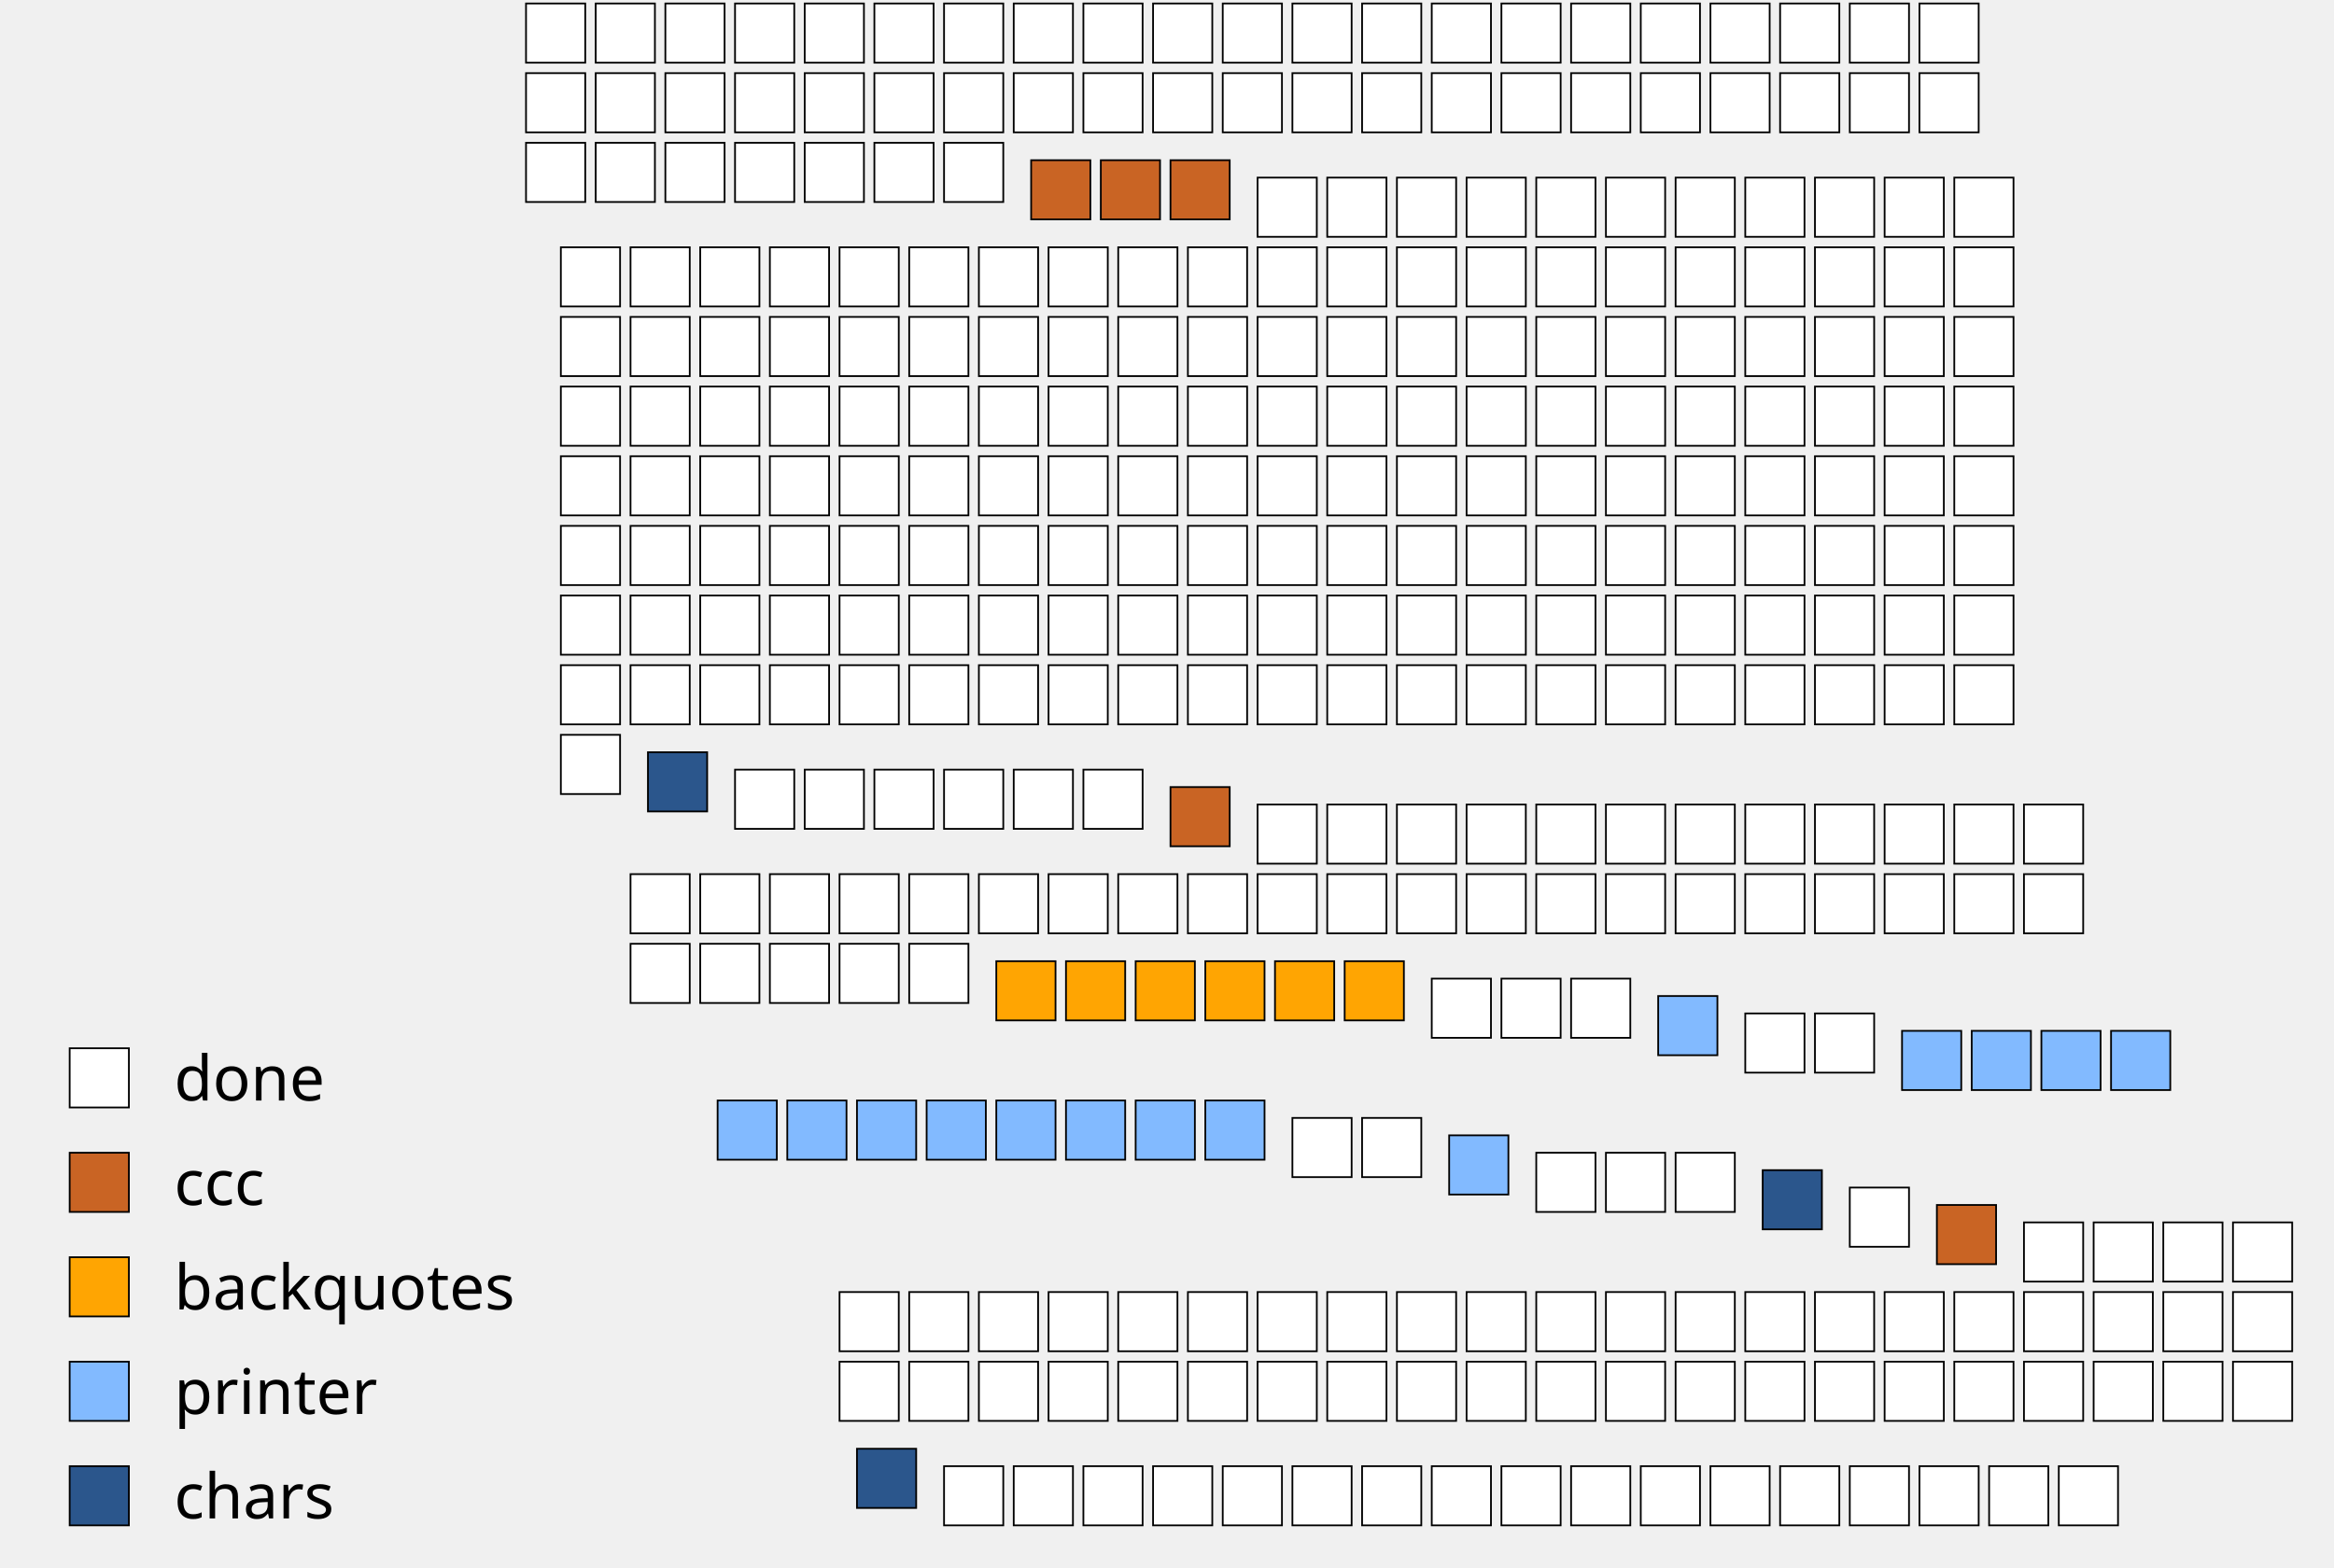
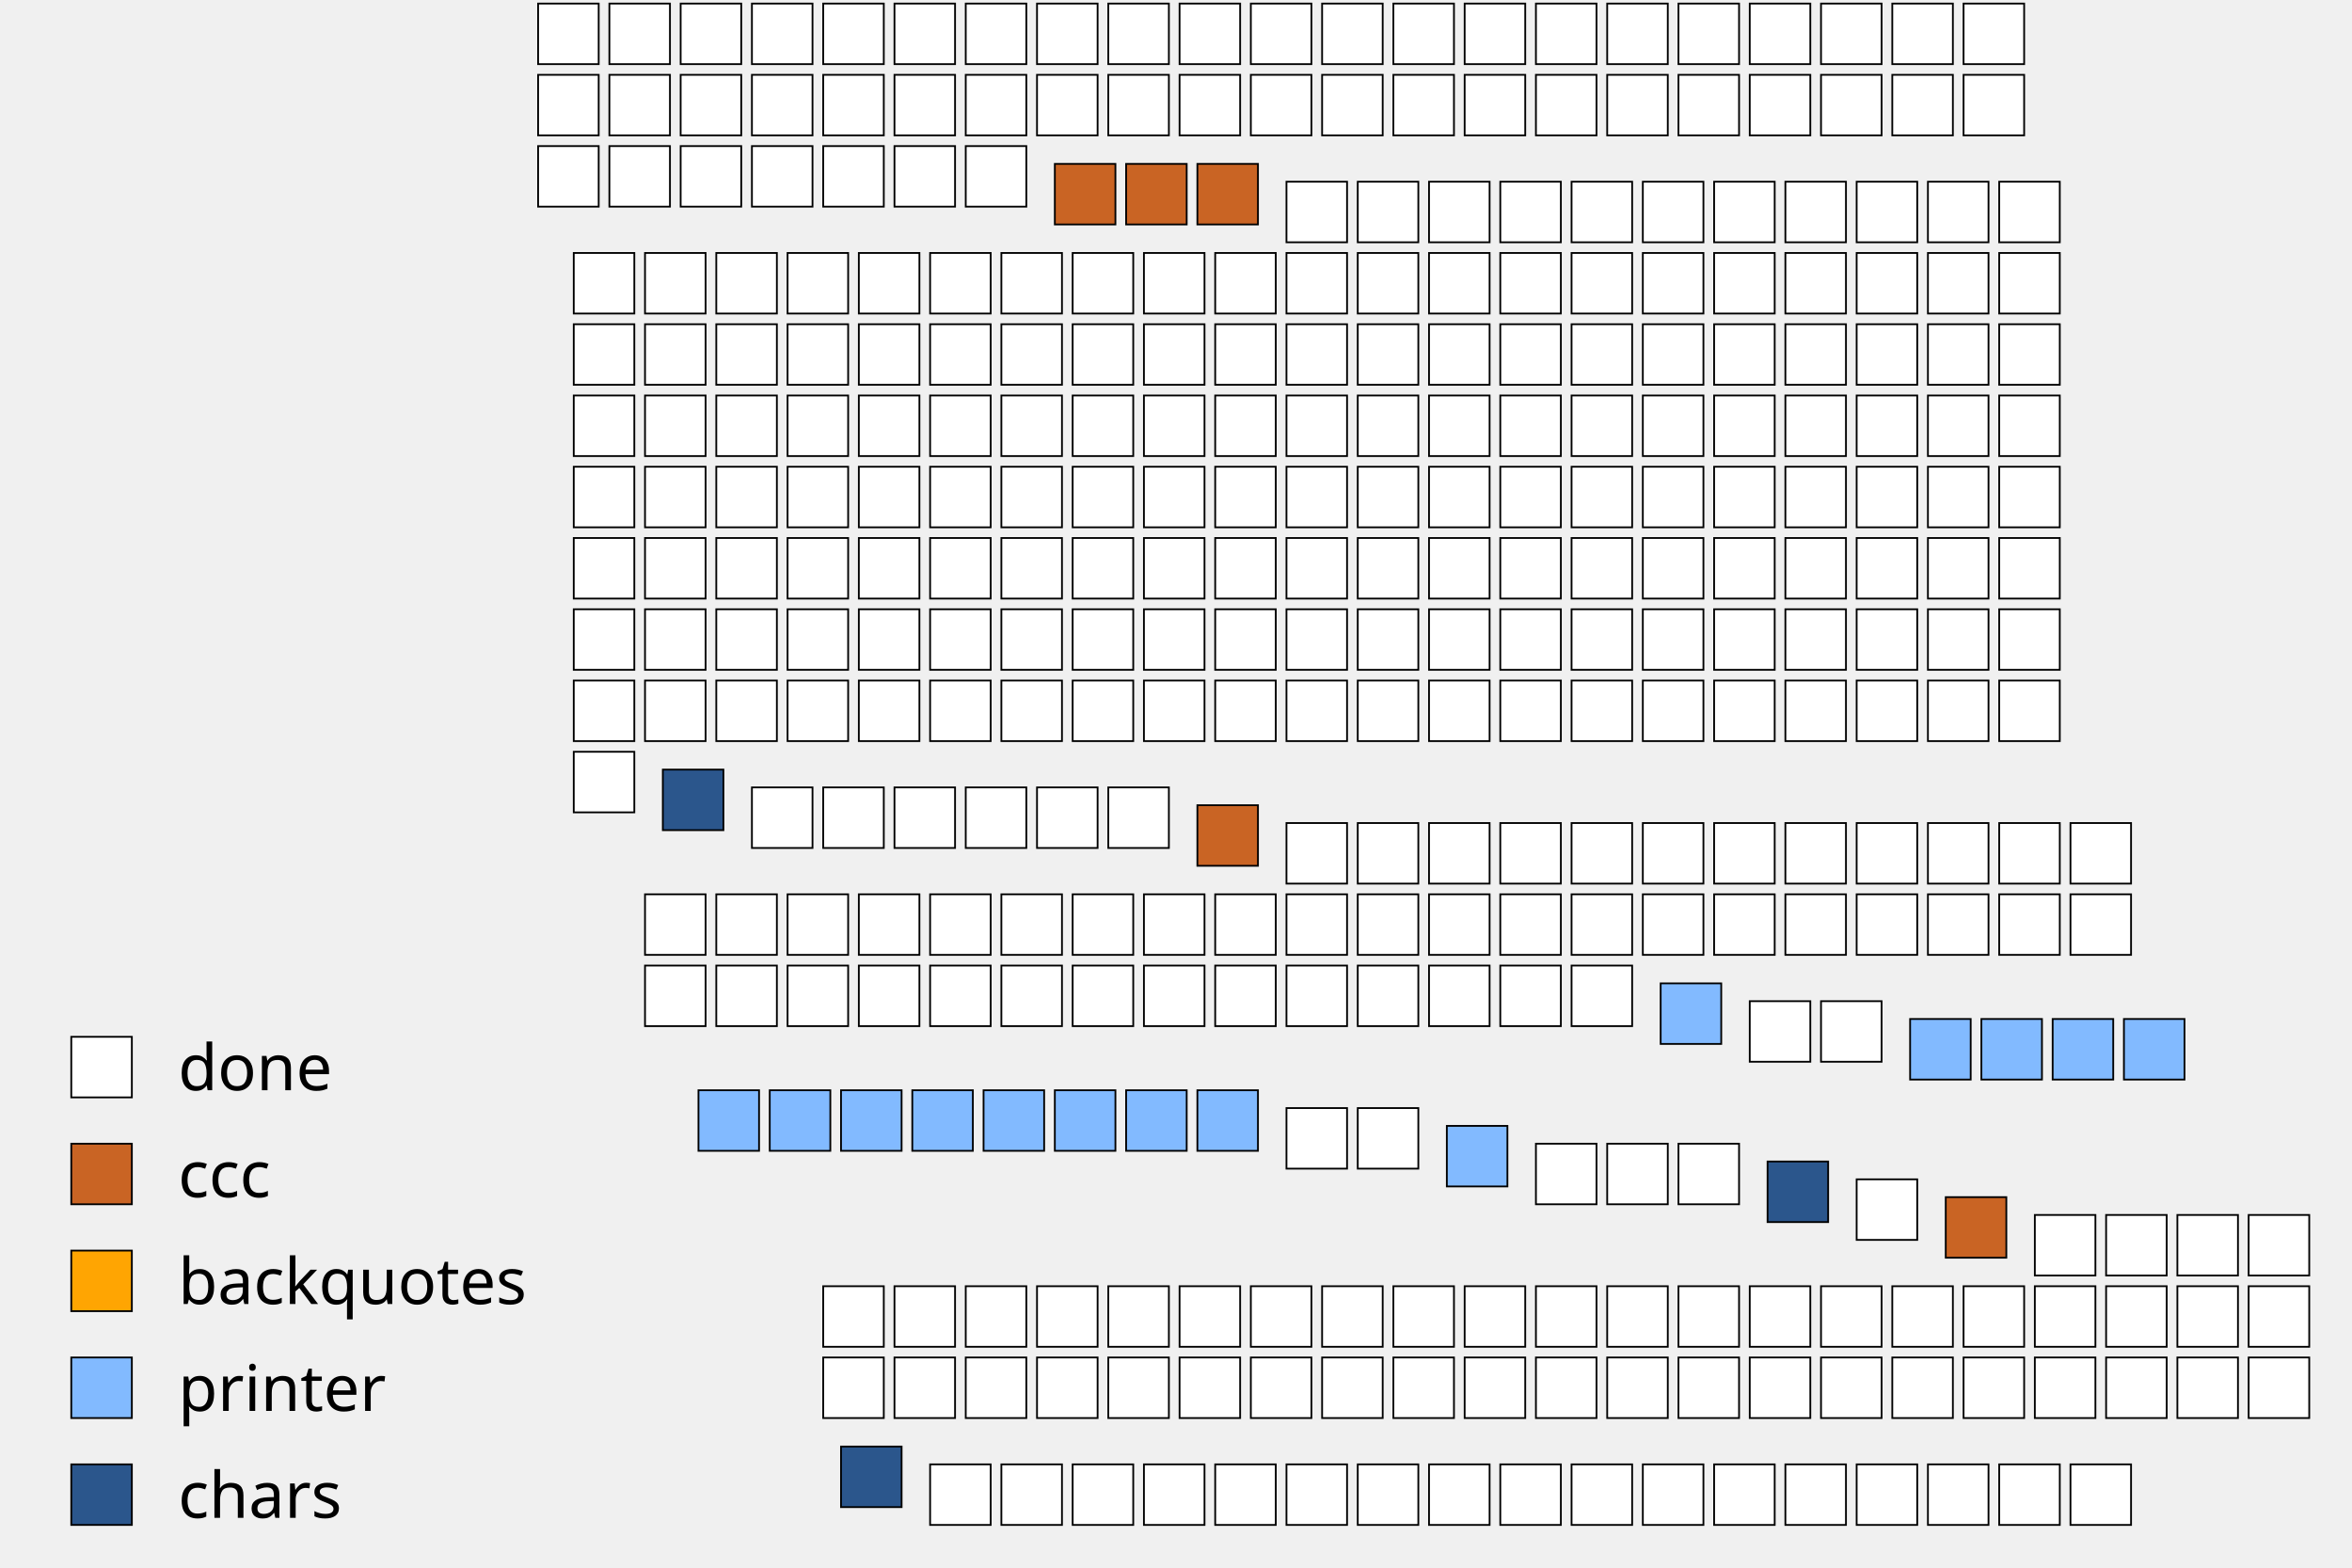
- <svg xmlns="http://www.w3.org/2000/svg" width="670" height="450" viewbox="0 0 670 450">
+ <svg xmlns="http://www.w3.org/2000/svg" width="660" height="440" viewbox="0 0 660 440">
  <style>
        text {
          font-size: 18px;
          font-family: Calibri, sans serif;
        }

        .box {
          fill: none;
          stroke: black;
          stroke-width: 0.5;
        }

        .done               { fill: white; }
        .feature-ccc        { fill: #c96424; }
        .feature-backquotes { fill: #ffa502; }
        .feature-printer    { fill: #82baff; }
        .feature-chars      { fill: #2b568c; }
      </style>
  <rect x="151" y="1" width="17" height="17" class="done box" title="&lt;anon&gt;" />
  <rect x="171" y="1" width="17" height="17" class="done box" title="&lt;anon&gt;" />
  <rect x="191" y="1" width="17" height="17" class="done box" title="&lt;anon&gt;" />
  <rect x="211" y="1" width="17" height="17" class="done box" title="&lt;anon&gt;" />
  <rect x="231" y="1" width="17" height="17" class="done box" title="&lt;anon&gt;" />
  <rect x="251" y="1" width="17" height="17" class="done box" title="&lt;anon&gt;" />
  <rect x="271" y="1" width="17" height="17" class="done box" title="&lt;anon&gt;" />
  <rect x="291" y="1" width="17" height="17" class="done box" title="&lt;anon&gt;" />
  <rect x="311" y="1" width="17" height="17" class="done box" title="&lt;anon&gt;" />
  <rect x="331" y="1" width="17" height="17" class="done box" title="&lt;anon&gt;" />
  <rect x="351" y="1" width="17" height="17" class="done box" title="&lt;anon&gt;" />
  <rect x="371" y="1" width="17" height="17" class="done box" title="&lt;anon&gt;" />
  <rect x="391" y="1" width="17" height="17" class="done box" title="&lt;anon&gt;" />
  <rect x="411" y="1" width="17" height="17" class="done box" title="&lt;anon&gt;" />
  <rect x="431" y="1" width="17" height="17" class="done box" title="&lt;anon&gt;" />
  <rect x="451" y="1" width="17" height="17" class="done box" title="&lt;anon&gt;" />
  <rect x="471" y="1" width="17" height="17" class="done box" title="&lt;anon&gt;" />
  <rect x="491" y="1" width="17" height="17" class="done box" title="&lt;anon&gt;" />
  <rect x="511" y="1" width="17" height="17" class="done box" title="&lt;anon&gt;" />
  <rect x="531" y="1" width="17" height="17" class="done box" title="&lt;anon&gt;" />
  <rect x="551" y="1" width="17" height="17" class="done box" title="&lt;anon&gt;" />
  <rect x="151" y="21" width="17" height="17" class="done box" title="&lt;anon&gt;" />
  <rect x="171" y="21" width="17" height="17" class="done box" title="&lt;anon&gt;" />
  <rect x="191" y="21" width="17" height="17" class="done box" title="&lt;anon&gt;" />
  <rect x="211" y="21" width="17" height="17" class="done box" title="&lt;anon&gt;" />
  <rect x="231" y="21" width="17" height="17" class="done box" title="&lt;anon&gt;" />
  <rect x="251" y="21" width="17" height="17" class="done box" title="&lt;anon&gt;" />
  <rect x="271" y="21" width="17" height="17" class="done box" title="&lt;anon&gt;" />
  <rect x="291" y="21" width="17" height="17" class="done box" title="&lt;anon&gt;" />
  <rect x="311" y="21" width="17" height="17" class="done box" title="&lt;anon&gt;" />
  <rect x="331" y="21" width="17" height="17" class="done box" title="&lt;anon&gt;" />
  <rect x="351" y="21" width="17" height="17" class="done box" title="&lt;anon&gt;" />
  <rect x="371" y="21" width="17" height="17" class="done box" title="&lt;anon&gt;" />
  <rect x="391" y="21" width="17" height="17" class="done box" title="&lt;anon&gt;" />
  <rect x="411" y="21" width="17" height="17" class="done box" title="&lt;anon&gt;" />
  <rect x="431" y="21" width="17" height="17" class="done box" title="&lt;anon&gt;" />
  <rect x="451" y="21" width="17" height="17" class="done box" title="&lt;anon&gt;" />
  <rect x="471" y="21" width="17" height="17" class="done box" title="&lt;anon&gt;" />
  <rect x="491" y="21" width="17" height="17" class="done box" title="&lt;anon&gt;" />
  <rect x="511" y="21" width="17" height="17" class="done box" title="&lt;anon&gt;" />
  <rect x="531" y="21" width="17" height="17" class="done box" title="&lt;anon&gt;" />
  <rect x="551" y="21" width="17" height="17" class="done box" title="&lt;anon&gt;" />
  <rect x="151" y="41" width="17" height="17" class="done box" title="&lt;anon&gt;" />
  <rect x="171" y="41" width="17" height="17" class="done box" title="&lt;anon&gt;" />
  <rect x="191" y="41" width="17" height="17" class="done box" title="&lt;anon&gt;" />
  <rect x="211" y="41" width="17" height="17" class="done box" title="&lt;anon&gt;" />
  <rect x="231" y="41" width="17" height="17" class="done box" title="&lt;anon&gt;" />
  <rect x="251" y="41" width="17" height="17" class="done box" title="&lt;anon&gt;" />
  <rect x="271" y="41" width="17" height="17" class="done box" title="&lt;anon&gt;" />
  <rect x="296" y="46" width="17" height="17" class="feature-ccc box" title="eif" />
  <rect x="316" y="46" width="17" height="17" class="feature-ccc box" title="onerr" />
  <rect x="336" y="46" width="17" height="17" class="feature-ccc box" title="safe" />
  <rect x="361" y="51" width="17" height="17" class="done box" title="&lt;anon&gt;" />
  <rect x="381" y="51" width="17" height="17" class="done box" title="&lt;anon&gt;" />
  <rect x="401" y="51" width="17" height="17" class="done box" title="&lt;anon&gt;" />
  <rect x="421" y="51" width="17" height="17" class="done box" title="&lt;anon&gt;" />
  <rect x="441" y="51" width="17" height="17" class="done box" title="&lt;anon&gt;" />
  <rect x="461" y="51" width="17" height="17" class="done box" title="&lt;anon&gt;" />
  <rect x="481" y="51" width="17" height="17" class="done box" title="&lt;anon&gt;" />
  <rect x="501" y="51" width="17" height="17" class="done box" title="&lt;anon&gt;" />
  <rect x="521" y="51" width="17" height="17" class="done box" title="&lt;anon&gt;" />
  <rect x="541" y="51" width="17" height="17" class="done box" title="&lt;anon&gt;" />
  <rect x="561" y="51" width="17" height="17" class="done box" title="&lt;anon&gt;" />
  <rect x="161" y="71" width="17" height="17" class="done box" title="&lt;anon&gt;" />
  <rect x="181" y="71" width="17" height="17" class="done box" title="&lt;anon&gt;" />
  <rect x="201" y="71" width="17" height="17" class="done box" title="&lt;anon&gt;" />
  <rect x="221" y="71" width="17" height="17" class="done box" title="&lt;anon&gt;" />
  <rect x="241" y="71" width="17" height="17" class="done box" title="&lt;anon&gt;" />
  <rect x="261" y="71" width="17" height="17" class="done box" title="&lt;anon&gt;" />
  <rect x="281" y="71" width="17" height="17" class="done box" title="&lt;anon&gt;" />
  <rect x="301" y="71" width="17" height="17" class="done box" title="&lt;anon&gt;" />
  <rect x="321" y="71" width="17" height="17" class="done box" title="&lt;anon&gt;" />
  <rect x="341" y="71" width="17" height="17" class="done box" title="&lt;anon&gt;" />
  <rect x="361" y="71" width="17" height="17" class="done box" title="&lt;anon&gt;" />
  <rect x="381" y="71" width="17" height="17" class="done box" title="&lt;anon&gt;" />
  <rect x="401" y="71" width="17" height="17" class="done box" title="&lt;anon&gt;" />
  <rect x="421" y="71" width="17" height="17" class="done box" title="&lt;anon&gt;" />
  <rect x="441" y="71" width="17" height="17" class="done box" title="&lt;anon&gt;" />
  <rect x="461" y="71" width="17" height="17" class="done box" title="&lt;anon&gt;" />
  <rect x="481" y="71" width="17" height="17" class="done box" title="&lt;anon&gt;" />
  <rect x="501" y="71" width="17" height="17" class="done box" title="&lt;anon&gt;" />
  <rect x="521" y="71" width="17" height="17" class="done box" title="&lt;anon&gt;" />
  <rect x="541" y="71" width="17" height="17" class="done box" title="&lt;anon&gt;" />
  <rect x="561" y="71" width="17" height="17" class="done box" title="&lt;anon&gt;" />
  <rect x="161" y="91" width="17" height="17" class="done box" title="&lt;anon&gt;" />
  <rect x="181" y="91" width="17" height="17" class="done box" title="&lt;anon&gt;" />
  <rect x="201" y="91" width="17" height="17" class="done box" title="&lt;anon&gt;" />
  <rect x="221" y="91" width="17" height="17" class="done box" title="&lt;anon&gt;" />
  <rect x="241" y="91" width="17" height="17" class="done box" title="&lt;anon&gt;" />
  <rect x="261" y="91" width="17" height="17" class="done box" title="&lt;anon&gt;" />
  <rect x="281" y="91" width="17" height="17" class="done box" title="&lt;anon&gt;" />
  <rect x="301" y="91" width="17" height="17" class="done box" title="&lt;anon&gt;" />
  <rect x="321" y="91" width="17" height="17" class="done box" title="&lt;anon&gt;" />
  <rect x="341" y="91" width="17" height="17" class="done box" title="&lt;anon&gt;" />
  <rect x="361" y="91" width="17" height="17" class="done box" title="&lt;anon&gt;" />
  <rect x="381" y="91" width="17" height="17" class="done box" title="&lt;anon&gt;" />
  <rect x="401" y="91" width="17" height="17" class="done box" title="&lt;anon&gt;" />
  <rect x="421" y="91" width="17" height="17" class="done box" title="&lt;anon&gt;" />
  <rect x="441" y="91" width="17" height="17" class="done box" title="&lt;anon&gt;" />
  <rect x="461" y="91" width="17" height="17" class="done box" title="&lt;anon&gt;" />
  <rect x="481" y="91" width="17" height="17" class="done box" title="&lt;anon&gt;" />
  <rect x="501" y="91" width="17" height="17" class="done box" title="&lt;anon&gt;" />
  <rect x="521" y="91" width="17" height="17" class="done box" title="&lt;anon&gt;" />
  <rect x="541" y="91" width="17" height="17" class="done box" title="&lt;anon&gt;" />
  <rect x="561" y="91" width="17" height="17" class="done box" title="&lt;anon&gt;" />
  <rect x="161" y="111" width="17" height="17" class="done box" title="&lt;anon&gt;" />
  <rect x="181" y="111" width="17" height="17" class="done box" title="&lt;anon&gt;" />
  <rect x="201" y="111" width="17" height="17" class="done box" title="&lt;anon&gt;" />
  <rect x="221" y="111" width="17" height="17" class="done box" title="&lt;anon&gt;" />
  <rect x="241" y="111" width="17" height="17" class="done box" title="&lt;anon&gt;" />
  <rect x="261" y="111" width="17" height="17" class="done box" title="&lt;anon&gt;" />
  <rect x="281" y="111" width="17" height="17" class="done box" title="&lt;anon&gt;" />
  <rect x="301" y="111" width="17" height="17" class="done box" title="&lt;anon&gt;" />
  <rect x="321" y="111" width="17" height="17" class="done box" title="&lt;anon&gt;" />
  <rect x="341" y="111" width="17" height="17" class="done box" title="&lt;anon&gt;" />
  <rect x="361" y="111" width="17" height="17" class="done box" title="&lt;anon&gt;" />
  <rect x="381" y="111" width="17" height="17" class="done box" title="&lt;anon&gt;" />
  <rect x="401" y="111" width="17" height="17" class="done box" title="&lt;anon&gt;" />
  <rect x="421" y="111" width="17" height="17" class="done box" title="&lt;anon&gt;" />
  <rect x="441" y="111" width="17" height="17" class="done box" title="&lt;anon&gt;" />
  <rect x="461" y="111" width="17" height="17" class="done box" title="&lt;anon&gt;" />
  <rect x="481" y="111" width="17" height="17" class="done box" title="&lt;anon&gt;" />
  <rect x="501" y="111" width="17" height="17" class="done box" title="&lt;anon&gt;" />
  <rect x="521" y="111" width="17" height="17" class="done box" title="&lt;anon&gt;" />
  <rect x="541" y="111" width="17" height="17" class="done box" title="&lt;anon&gt;" />
  <rect x="561" y="111" width="17" height="17" class="done box" title="&lt;anon&gt;" />
  <rect x="161" y="131" width="17" height="17" class="done box" title="&lt;anon&gt;" />
  <rect x="181" y="131" width="17" height="17" class="done box" title="&lt;anon&gt;" />
  <rect x="201" y="131" width="17" height="17" class="done box" title="&lt;anon&gt;" />
  <rect x="221" y="131" width="17" height="17" class="done box" title="&lt;anon&gt;" />
  <rect x="241" y="131" width="17" height="17" class="done box" title="&lt;anon&gt;" />
  <rect x="261" y="131" width="17" height="17" class="done box" title="&lt;anon&gt;" />
  <rect x="281" y="131" width="17" height="17" class="done box" title="&lt;anon&gt;" />
  <rect x="301" y="131" width="17" height="17" class="done box" title="&lt;anon&gt;" />
  <rect x="321" y="131" width="17" height="17" class="done box" title="&lt;anon&gt;" />
  <rect x="341" y="131" width="17" height="17" class="done box" title="&lt;anon&gt;" />
  <rect x="361" y="131" width="17" height="17" class="done box" title="&lt;anon&gt;" />
  <rect x="381" y="131" width="17" height="17" class="done box" title="&lt;anon&gt;" />
  <rect x="401" y="131" width="17" height="17" class="done box" title="&lt;anon&gt;" />
  <rect x="421" y="131" width="17" height="17" class="done box" title="&lt;anon&gt;" />
  <rect x="441" y="131" width="17" height="17" class="done box" title="&lt;anon&gt;" />
  <rect x="461" y="131" width="17" height="17" class="done box" title="&lt;anon&gt;" />
  <rect x="481" y="131" width="17" height="17" class="done box" title="&lt;anon&gt;" />
  <rect x="501" y="131" width="17" height="17" class="done box" title="&lt;anon&gt;" />
  <rect x="521" y="131" width="17" height="17" class="done box" title="&lt;anon&gt;" />
  <rect x="541" y="131" width="17" height="17" class="done box" title="&lt;anon&gt;" />
  <rect x="561" y="131" width="17" height="17" class="done box" title="&lt;anon&gt;" />
  <rect x="161" y="151" width="17" height="17" class="done box" title="&lt;anon&gt;" />
  <rect x="181" y="151" width="17" height="17" class="done box" title="&lt;anon&gt;" />
  <rect x="201" y="151" width="17" height="17" class="done box" title="&lt;anon&gt;" />
  <rect x="221" y="151" width="17" height="17" class="done box" title="&lt;anon&gt;" />
  <rect x="241" y="151" width="17" height="17" class="done box" title="&lt;anon&gt;" />
  <rect x="261" y="151" width="17" height="17" class="done box" title="&lt;anon&gt;" />
  <rect x="281" y="151" width="17" height="17" class="done box" title="&lt;anon&gt;" />
  <rect x="301" y="151" width="17" height="17" class="done box" title="&lt;anon&gt;" />
  <rect x="321" y="151" width="17" height="17" class="done box" title="&lt;anon&gt;" />
  <rect x="341" y="151" width="17" height="17" class="done box" title="&lt;anon&gt;" />
  <rect x="361" y="151" width="17" height="17" class="done box" title="&lt;anon&gt;" />
  <rect x="381" y="151" width="17" height="17" class="done box" title="&lt;anon&gt;" />
  <rect x="401" y="151" width="17" height="17" class="done box" title="&lt;anon&gt;" />
  <rect x="421" y="151" width="17" height="17" class="done box" title="&lt;anon&gt;" />
  <rect x="441" y="151" width="17" height="17" class="done box" title="&lt;anon&gt;" />
  <rect x="461" y="151" width="17" height="17" class="done box" title="&lt;anon&gt;" />
  <rect x="481" y="151" width="17" height="17" class="done box" title="&lt;anon&gt;" />
  <rect x="501" y="151" width="17" height="17" class="done box" title="&lt;anon&gt;" />
  <rect x="521" y="151" width="17" height="17" class="done box" title="&lt;anon&gt;" />
  <rect x="541" y="151" width="17" height="17" class="done box" title="&lt;anon&gt;" />
  <rect x="561" y="151" width="17" height="17" class="done box" title="&lt;anon&gt;" />
  <rect x="161" y="171" width="17" height="17" class="done box" title="&lt;anon&gt;" />
  <rect x="181" y="171" width="17" height="17" class="done box" title="&lt;anon&gt;" />
  <rect x="201" y="171" width="17" height="17" class="done box" title="&lt;anon&gt;" />
  <rect x="221" y="171" width="17" height="17" class="done box" title="&lt;anon&gt;" />
  <rect x="241" y="171" width="17" height="17" class="done box" title="&lt;anon&gt;" />
  <rect x="261" y="171" width="17" height="17" class="done box" title="&lt;anon&gt;" />
  <rect x="281" y="171" width="17" height="17" class="done box" title="&lt;anon&gt;" />
  <rect x="301" y="171" width="17" height="17" class="done box" title="&lt;anon&gt;" />
  <rect x="321" y="171" width="17" height="17" class="done box" title="&lt;anon&gt;" />
  <rect x="341" y="171" width="17" height="17" class="done box" title="&lt;anon&gt;" />
  <rect x="361" y="171" width="17" height="17" class="done box" title="&lt;anon&gt;" />
  <rect x="381" y="171" width="17" height="17" class="done box" title="&lt;anon&gt;" />
  <rect x="401" y="171" width="17" height="17" class="done box" title="&lt;anon&gt;" />
  <rect x="421" y="171" width="17" height="17" class="done box" title="&lt;anon&gt;" />
  <rect x="441" y="171" width="17" height="17" class="done box" title="&lt;anon&gt;" />
  <rect x="461" y="171" width="17" height="17" class="done box" title="&lt;anon&gt;" />
  <rect x="481" y="171" width="17" height="17" class="done box" title="&lt;anon&gt;" />
  <rect x="501" y="171" width="17" height="17" class="done box" title="&lt;anon&gt;" />
  <rect x="521" y="171" width="17" height="17" class="done box" title="&lt;anon&gt;" />
  <rect x="541" y="171" width="17" height="17" class="done box" title="&lt;anon&gt;" />
  <rect x="561" y="171" width="17" height="17" class="done box" title="&lt;anon&gt;" />
  <rect x="161" y="191" width="17" height="17" class="done box" title="&lt;anon&gt;" />
  <rect x="181" y="191" width="17" height="17" class="done box" title="&lt;anon&gt;" />
  <rect x="201" y="191" width="17" height="17" class="done box" title="&lt;anon&gt;" />
  <rect x="221" y="191" width="17" height="17" class="done box" title="&lt;anon&gt;" />
  <rect x="241" y="191" width="17" height="17" class="done box" title="&lt;anon&gt;" />
  <rect x="261" y="191" width="17" height="17" class="done box" title="&lt;anon&gt;" />
  <rect x="281" y="191" width="17" height="17" class="done box" title="&lt;anon&gt;" />
  <rect x="301" y="191" width="17" height="17" class="done box" title="&lt;anon&gt;" />
  <rect x="321" y="191" width="17" height="17" class="done box" title="&lt;anon&gt;" />
  <rect x="341" y="191" width="17" height="17" class="done box" title="&lt;anon&gt;" />
  <rect x="361" y="191" width="17" height="17" class="done box" title="&lt;anon&gt;" />
  <rect x="381" y="191" width="17" height="17" class="done box" title="&lt;anon&gt;" />
  <rect x="401" y="191" width="17" height="17" class="done box" title="&lt;anon&gt;" />
  <rect x="421" y="191" width="17" height="17" class="done box" title="&lt;anon&gt;" />
  <rect x="441" y="191" width="17" height="17" class="done box" title="&lt;anon&gt;" />
  <rect x="461" y="191" width="17" height="17" class="done box" title="&lt;anon&gt;" />
  <rect x="481" y="191" width="17" height="17" class="done box" title="&lt;anon&gt;" />
  <rect x="501" y="191" width="17" height="17" class="done box" title="&lt;anon&gt;" />
  <rect x="521" y="191" width="17" height="17" class="done box" title="&lt;anon&gt;" />
  <rect x="541" y="191" width="17" height="17" class="done box" title="&lt;anon&gt;" />
  <rect x="561" y="191" width="17" height="17" class="done box" title="&lt;anon&gt;" />
  <rect x="161" y="211" width="17" height="17" class="done box" title="&lt;anon&gt;" />
  <rect x="186" y="216" width="17" height="17" class="feature-chars box" title="bitc" />
  <rect x="211" y="221" width="17" height="17" class="done box" title="&lt;anon&gt;" />
  <rect x="231" y="221" width="17" height="17" class="done box" title="&lt;anon&gt;" />
  <rect x="251" y="221" width="17" height="17" class="done box" title="&lt;anon&gt;" />
  <rect x="271" y="221" width="17" height="17" class="done box" title="&lt;anon&gt;" />
  <rect x="291" y="221" width="17" height="17" class="done box" title="&lt;anon&gt;" />
  <rect x="311" y="221" width="17" height="17" class="done box" title="&lt;anon&gt;" />
  <rect x="336" y="226" width="17" height="17" class="feature-ccc box" title="saferead" />
  <rect x="361" y="231" width="17" height="17" class="done box" title="&lt;anon&gt;" />
  <rect x="381" y="231" width="17" height="17" class="done box" title="&lt;anon&gt;" />
  <rect x="401" y="231" width="17" height="17" class="done box" title="&lt;anon&gt;" />
  <rect x="421" y="231" width="17" height="17" class="done box" title="&lt;anon&gt;" />
  <rect x="441" y="231" width="17" height="17" class="done box" title="&lt;anon&gt;" />
  <rect x="461" y="231" width="17" height="17" class="done box" title="&lt;anon&gt;" />
  <rect x="481" y="231" width="17" height="17" class="done box" title="&lt;anon&gt;" />
  <rect x="501" y="231" width="17" height="17" class="done box" title="&lt;anon&gt;" />
  <rect x="521" y="231" width="17" height="17" class="done box" title="&lt;anon&gt;" />
  <rect x="541" y="231" width="17" height="17" class="done box" title="&lt;anon&gt;" />
  <rect x="561" y="231" width="17" height="17" class="done box" title="&lt;anon&gt;" />
  <rect x="581" y="231" width="17" height="17" class="done box" title="&lt;anon&gt;" />
  <rect x="181" y="251" width="17" height="17" class="done box" title="&lt;anon&gt;" />
  <rect x="201" y="251" width="17" height="17" class="done box" title="&lt;anon&gt;" />
  <rect x="221" y="251" width="17" height="17" class="done box" title="&lt;anon&gt;" />
  <rect x="241" y="251" width="17" height="17" class="done box" title="&lt;anon&gt;" />
  <rect x="261" y="251" width="17" height="17" class="done box" title="&lt;anon&gt;" />
  <rect x="281" y="251" width="17" height="17" class="done box" title="&lt;anon&gt;" />
  <rect x="301" y="251" width="17" height="17" class="done box" title="&lt;anon&gt;" />
  <rect x="321" y="251" width="17" height="17" class="done box" title="&lt;anon&gt;" />
  <rect x="341" y="251" width="17" height="17" class="done box" title="&lt;anon&gt;" />
  <rect x="361" y="251" width="17" height="17" class="done box" title="&lt;anon&gt;" />
  <rect x="381" y="251" width="17" height="17" class="done box" title="&lt;anon&gt;" />
  <rect x="401" y="251" width="17" height="17" class="done box" title="&lt;anon&gt;" />
  <rect x="421" y="251" width="17" height="17" class="done box" title="&lt;anon&gt;" />
  <rect x="441" y="251" width="17" height="17" class="done box" title="&lt;anon&gt;" />
  <rect x="461" y="251" width="17" height="17" class="done box" title="&lt;anon&gt;" />
  <rect x="481" y="251" width="17" height="17" class="done box" title="&lt;anon&gt;" />
  <rect x="501" y="251" width="17" height="17" class="done box" title="&lt;anon&gt;" />
  <rect x="521" y="251" width="17" height="17" class="done box" title="&lt;anon&gt;" />
  <rect x="541" y="251" width="17" height="17" class="done box" title="&lt;anon&gt;" />
  <rect x="561" y="251" width="17" height="17" class="done box" title="&lt;anon&gt;" />
  <rect x="581" y="251" width="17" height="17" class="done box" title="&lt;anon&gt;" />
  <rect x="181" y="271" width="17" height="17" class="done box" title="&lt;anon&gt;" />
  <rect x="201" y="271" width="17" height="17" class="done box" title="&lt;anon&gt;" />
  <rect x="221" y="271" width="17" height="17" class="done box" title="&lt;anon&gt;" />
  <rect x="241" y="271" width="17" height="17" class="done box" title="&lt;anon&gt;" />
  <rect x="261" y="271" width="17" height="17" class="done box" title="&lt;anon&gt;" />
-   <rect x="286" y="276" width="17" height="17" class="feature-backquotes box" title="bquote" />
-   <rect x="306" y="276" width="17" height="17" class="feature-backquotes box" title="bqex" />
-   <rect x="326" y="276" width="17" height="17" class="feature-backquotes box" title="bqthru" />
-   <rect x="346" y="276" width="17" height="17" class="feature-backquotes box" title="bqexpair" />
-   <rect x="366" y="276" width="17" height="17" class="feature-backquotes box" title="spa" />
-   <rect x="386" y="276" width="17" height="17" class="feature-backquotes box" title="spd" />
-   <rect x="411" y="281" width="17" height="17" class="done box" title="&lt;anon&gt;" />
-   <rect x="431" y="281" width="17" height="17" class="done box" title="&lt;anon&gt;" />
-   <rect x="451" y="281" width="17" height="17" class="done box" title="&lt;anon&gt;" />
-   <rect x="476" y="286" width="17" height="17" class="feature-printer box" title="print" />
-   <rect x="501" y="291" width="17" height="17" class="done box" title="&lt;anon&gt;" />
-   <rect x="521" y="291" width="17" height="17" class="done box" title="&lt;anon&gt;" />
-   <rect x="546" y="296" width="17" height="17" class="feature-printer box" title="prc" />
-   <rect x="566" y="296" width="17" height="17" class="feature-printer box" title="ustring" />
-   <rect x="586" y="296" width="17" height="17" class="feature-printer box" title="prstring" />
-   <rect x="606" y="296" width="17" height="17" class="feature-printer box" title="presc" />
-   <rect x="206" y="316" width="17" height="17" class="feature-printer box" title="prsimple" />
-   <rect x="226" y="316" width="17" height="17" class="feature-printer box" title="prsymbol" />
-   <rect x="246" y="316" width="17" height="17" class="feature-printer box" title="prnum" />
-   <rect x="266" y="316" width="17" height="17" class="feature-printer box" title="rrep" />
-   <rect x="286" y="316" width="17" height="17" class="feature-printer box" title="irep" />
-   <rect x="306" y="316" width="17" height="17" class="feature-printer box" title="intchar" />
-   <rect x="326" y="316" width="17" height="17" class="feature-printer box" title="prpair" />
-   <rect x="346" y="316" width="17" height="17" class="feature-printer box" title="prelts" />
-   <rect x="371" y="321" width="17" height="17" class="done box" title="&lt;anon&gt;" />
-   <rect x="391" y="321" width="17" height="17" class="done box" title="&lt;anon&gt;" />
-   <rect x="416" y="326" width="17" height="17" class="feature-printer box" title="prnice" />
-   <rect x="441" y="331" width="17" height="17" class="done box" title="&lt;anon&gt;" />
-   <rect x="461" y="331" width="17" height="17" class="done box" title="&lt;anon&gt;" />
-   <rect x="481" y="331" width="17" height="17" class="done box" title="&lt;anon&gt;" />
-   <rect x="506" y="336" width="17" height="17" class="feature-chars box" title="nchar" />
-   <rect x="531" y="341" width="17" height="17" class="done box" title="&lt;anon&gt;" />
-   <rect x="556" y="346" width="17" height="17" class="feature-ccc box" title="catch" />
-   <rect x="581" y="351" width="17" height="17" class="done box" title="&lt;anon&gt;" />
-   <rect x="601" y="351" width="17" height="17" class="done box" title="&lt;anon&gt;" />
-   <rect x="621" y="351" width="17" height="17" class="done box" title="&lt;anon&gt;" />
-   <rect x="641" y="351" width="17" height="17" class="done box" title="&lt;anon&gt;" />
-   <rect x="241" y="371" width="17" height="17" class="done box" title="&lt;anon&gt;" />
-   <rect x="261" y="371" width="17" height="17" class="done box" title="&lt;anon&gt;" />
-   <rect x="281" y="371" width="17" height="17" class="done box" title="&lt;anon&gt;" />
-   <rect x="301" y="371" width="17" height="17" class="done box" title="&lt;anon&gt;" />
-   <rect x="321" y="371" width="17" height="17" class="done box" title="&lt;anon&gt;" />
-   <rect x="341" y="371" width="17" height="17" class="done box" title="&lt;anon&gt;" />
-   <rect x="361" y="371" width="17" height="17" class="done box" title="&lt;anon&gt;" />
-   <rect x="381" y="371" width="17" height="17" class="done box" title="&lt;anon&gt;" />
-   <rect x="401" y="371" width="17" height="17" class="done box" title="&lt;anon&gt;" />
-   <rect x="421" y="371" width="17" height="17" class="done box" title="&lt;anon&gt;" />
-   <rect x="441" y="371" width="17" height="17" class="done box" title="&lt;anon&gt;" />
-   <rect x="461" y="371" width="17" height="17" class="done box" title="&lt;anon&gt;" />
-   <rect x="481" y="371" width="17" height="17" class="done box" title="&lt;anon&gt;" />
-   <rect x="501" y="371" width="17" height="17" class="done box" title="&lt;anon&gt;" />
-   <rect x="521" y="371" width="17" height="17" class="done box" title="&lt;anon&gt;" />
-   <rect x="541" y="371" width="17" height="17" class="done box" title="&lt;anon&gt;" />
-   <rect x="561" y="371" width="17" height="17" class="done box" title="&lt;anon&gt;" />
-   <rect x="581" y="371" width="17" height="17" class="done box" title="&lt;anon&gt;" />
-   <rect x="601" y="371" width="17" height="17" class="done box" title="&lt;anon&gt;" />
-   <rect x="621" y="371" width="17" height="17" class="done box" title="&lt;anon&gt;" />
-   <rect x="641" y="371" width="17" height="17" class="done box" title="&lt;anon&gt;" />
-   <rect x="241" y="391" width="17" height="17" class="done box" title="&lt;anon&gt;" />
-   <rect x="261" y="391" width="17" height="17" class="done box" title="&lt;anon&gt;" />
-   <rect x="281" y="391" width="17" height="17" class="done box" title="&lt;anon&gt;" />
-   <rect x="301" y="391" width="17" height="17" class="done box" title="&lt;anon&gt;" />
-   <rect x="321" y="391" width="17" height="17" class="done box" title="&lt;anon&gt;" />
-   <rect x="341" y="391" width="17" height="17" class="done box" title="&lt;anon&gt;" />
-   <rect x="361" y="391" width="17" height="17" class="done box" title="&lt;anon&gt;" />
-   <rect x="381" y="391" width="17" height="17" class="done box" title="&lt;anon&gt;" />
-   <rect x="401" y="391" width="17" height="17" class="done box" title="&lt;anon&gt;" />
-   <rect x="421" y="391" width="17" height="17" class="done box" title="&lt;anon&gt;" />
-   <rect x="441" y="391" width="17" height="17" class="done box" title="&lt;anon&gt;" />
-   <rect x="461" y="391" width="17" height="17" class="done box" title="&lt;anon&gt;" />
-   <rect x="481" y="391" width="17" height="17" class="done box" title="&lt;anon&gt;" />
-   <rect x="501" y="391" width="17" height="17" class="done box" title="&lt;anon&gt;" />
-   <rect x="521" y="391" width="17" height="17" class="done box" title="&lt;anon&gt;" />
-   <rect x="541" y="391" width="17" height="17" class="done box" title="&lt;anon&gt;" />
-   <rect x="561" y="391" width="17" height="17" class="done box" title="&lt;anon&gt;" />
-   <rect x="581" y="391" width="17" height="17" class="done box" title="&lt;anon&gt;" />
-   <rect x="601" y="391" width="17" height="17" class="done box" title="&lt;anon&gt;" />
-   <rect x="621" y="391" width="17" height="17" class="done box" title="&lt;anon&gt;" />
-   <rect x="641" y="391" width="17" height="17" class="done box" title="&lt;anon&gt;" />
-   <rect x="246" y="416" width="17" height="17" class="feature-chars box" title="load" />
-   <rect x="271" y="421" width="17" height="17" class="done box" title="&lt;anon&gt;" />
-   <rect x="291" y="421" width="17" height="17" class="done box" title="&lt;anon&gt;" />
-   <rect x="311" y="421" width="17" height="17" class="done box" title="&lt;anon&gt;" />
-   <rect x="331" y="421" width="17" height="17" class="done box" title="&lt;anon&gt;" />
-   <rect x="351" y="421" width="17" height="17" class="done box" title="&lt;anon&gt;" />
-   <rect x="371" y="421" width="17" height="17" class="done box" title="&lt;anon&gt;" />
-   <rect x="391" y="421" width="17" height="17" class="done box" title="&lt;anon&gt;" />
-   <rect x="411" y="421" width="17" height="17" class="done box" title="&lt;anon&gt;" />
-   <rect x="431" y="421" width="17" height="17" class="done box" title="&lt;anon&gt;" />
-   <rect x="451" y="421" width="17" height="17" class="done box" title="&lt;anon&gt;" />
-   <rect x="471" y="421" width="17" height="17" class="done box" title="&lt;anon&gt;" />
-   <rect x="491" y="421" width="17" height="17" class="done box" title="&lt;anon&gt;" />
-   <rect x="511" y="421" width="17" height="17" class="done box" title="&lt;anon&gt;" />
-   <rect x="531" y="421" width="17" height="17" class="done box" title="&lt;anon&gt;" />
-   <rect x="551" y="421" width="17" height="17" class="done box" title="&lt;anon&gt;" />
-   <rect x="571" y="421" width="17" height="17" class="done box" title="&lt;anon&gt;" />
-   <rect x="591" y="421" width="17" height="17" class="done box" title="&lt;anon&gt;" />
-   <rect x="20" y="301" width="17" height="17" class="done box" title="done" />
-   <text x="50" y="316">done</text>
-   <rect x="20" y="331" width="17" height="17" class="feature-ccc box" title="ccc" />
-   <text x="50" y="346">ccc</text>
-   <rect x="20" y="361" width="17" height="17" class="feature-backquotes box" title="backquotes" />
-   <text x="50" y="376">backquotes</text>
-   <rect x="20" y="391" width="17" height="17" class="feature-printer box" title="printer" />
-   <text x="50" y="406">printer</text>
-   <rect x="20" y="421" width="17" height="17" class="feature-chars box" title="chars" />
-   <text x="50" y="436">chars</text>
+   <rect x="281" y="271" width="17" height="17" class="done box" title="&lt;anon&gt;" />
+   <rect x="301" y="271" width="17" height="17" class="done box" title="&lt;anon&gt;" />
+   <rect x="321" y="271" width="17" height="17" class="done box" title="&lt;anon&gt;" />
+   <rect x="341" y="271" width="17" height="17" class="done box" title="&lt;anon&gt;" />
+   <rect x="361" y="271" width="17" height="17" class="done box" title="&lt;anon&gt;" />
+   <rect x="381" y="271" width="17" height="17" class="done box" title="&lt;anon&gt;" />
+   <rect x="401" y="271" width="17" height="17" class="done box" title="&lt;anon&gt;" />
+   <rect x="421" y="271" width="17" height="17" class="done box" title="&lt;anon&gt;" />
+   <rect x="441" y="271" width="17" height="17" class="done box" title="&lt;anon&gt;" />
+   <rect x="466" y="276" width="17" height="17" class="feature-printer box" title="print" />
+   <rect x="491" y="281" width="17" height="17" class="done box" title="&lt;anon&gt;" />
+   <rect x="511" y="281" width="17" height="17" class="done box" title="&lt;anon&gt;" />
+   <rect x="536" y="286" width="17" height="17" class="feature-printer box" title="prc" />
+   <rect x="556" y="286" width="17" height="17" class="feature-printer box" title="ustring" />
+   <rect x="576" y="286" width="17" height="17" class="feature-printer box" title="prstring" />
+   <rect x="596" y="286" width="17" height="17" class="feature-printer box" title="presc" />
+   <rect x="196" y="306" width="17" height="17" class="feature-printer box" title="prsimple" />
+   <rect x="216" y="306" width="17" height="17" class="feature-printer box" title="prsymbol" />
+   <rect x="236" y="306" width="17" height="17" class="feature-printer box" title="prnum" />
+   <rect x="256" y="306" width="17" height="17" class="feature-printer box" title="rrep" />
+   <rect x="276" y="306" width="17" height="17" class="feature-printer box" title="irep" />
+   <rect x="296" y="306" width="17" height="17" class="feature-printer box" title="intchar" />
+   <rect x="316" y="306" width="17" height="17" class="feature-printer box" title="prpair" />
+   <rect x="336" y="306" width="17" height="17" class="feature-printer box" title="prelts" />
+   <rect x="361" y="311" width="17" height="17" class="done box" title="&lt;anon&gt;" />
+   <rect x="381" y="311" width="17" height="17" class="done box" title="&lt;anon&gt;" />
+   <rect x="406" y="316" width="17" height="17" class="feature-printer box" title="prnice" />
+   <rect x="431" y="321" width="17" height="17" class="done box" title="&lt;anon&gt;" />
+   <rect x="451" y="321" width="17" height="17" class="done box" title="&lt;anon&gt;" />
+   <rect x="471" y="321" width="17" height="17" class="done box" title="&lt;anon&gt;" />
+   <rect x="496" y="326" width="17" height="17" class="feature-chars box" title="nchar" />
+   <rect x="521" y="331" width="17" height="17" class="done box" title="&lt;anon&gt;" />
+   <rect x="546" y="336" width="17" height="17" class="feature-ccc box" title="catch" />
+   <rect x="571" y="341" width="17" height="17" class="done box" title="&lt;anon&gt;" />
+   <rect x="591" y="341" width="17" height="17" class="done box" title="&lt;anon&gt;" />
+   <rect x="611" y="341" width="17" height="17" class="done box" title="&lt;anon&gt;" />
+   <rect x="631" y="341" width="17" height="17" class="done box" title="&lt;anon&gt;" />
+   <rect x="231" y="361" width="17" height="17" class="done box" title="&lt;anon&gt;" />
+   <rect x="251" y="361" width="17" height="17" class="done box" title="&lt;anon&gt;" />
+   <rect x="271" y="361" width="17" height="17" class="done box" title="&lt;anon&gt;" />
+   <rect x="291" y="361" width="17" height="17" class="done box" title="&lt;anon&gt;" />
+   <rect x="311" y="361" width="17" height="17" class="done box" title="&lt;anon&gt;" />
+   <rect x="331" y="361" width="17" height="17" class="done box" title="&lt;anon&gt;" />
+   <rect x="351" y="361" width="17" height="17" class="done box" title="&lt;anon&gt;" />
+   <rect x="371" y="361" width="17" height="17" class="done box" title="&lt;anon&gt;" />
+   <rect x="391" y="361" width="17" height="17" class="done box" title="&lt;anon&gt;" />
+   <rect x="411" y="361" width="17" height="17" class="done box" title="&lt;anon&gt;" />
+   <rect x="431" y="361" width="17" height="17" class="done box" title="&lt;anon&gt;" />
+   <rect x="451" y="361" width="17" height="17" class="done box" title="&lt;anon&gt;" />
+   <rect x="471" y="361" width="17" height="17" class="done box" title="&lt;anon&gt;" />
+   <rect x="491" y="361" width="17" height="17" class="done box" title="&lt;anon&gt;" />
+   <rect x="511" y="361" width="17" height="17" class="done box" title="&lt;anon&gt;" />
+   <rect x="531" y="361" width="17" height="17" class="done box" title="&lt;anon&gt;" />
+   <rect x="551" y="361" width="17" height="17" class="done box" title="&lt;anon&gt;" />
+   <rect x="571" y="361" width="17" height="17" class="done box" title="&lt;anon&gt;" />
+   <rect x="591" y="361" width="17" height="17" class="done box" title="&lt;anon&gt;" />
+   <rect x="611" y="361" width="17" height="17" class="done box" title="&lt;anon&gt;" />
+   <rect x="631" y="361" width="17" height="17" class="done box" title="&lt;anon&gt;" />
+   <rect x="231" y="381" width="17" height="17" class="done box" title="&lt;anon&gt;" />
+   <rect x="251" y="381" width="17" height="17" class="done box" title="&lt;anon&gt;" />
+   <rect x="271" y="381" width="17" height="17" class="done box" title="&lt;anon&gt;" />
+   <rect x="291" y="381" width="17" height="17" class="done box" title="&lt;anon&gt;" />
+   <rect x="311" y="381" width="17" height="17" class="done box" title="&lt;anon&gt;" />
+   <rect x="331" y="381" width="17" height="17" class="done box" title="&lt;anon&gt;" />
+   <rect x="351" y="381" width="17" height="17" class="done box" title="&lt;anon&gt;" />
+   <rect x="371" y="381" width="17" height="17" class="done box" title="&lt;anon&gt;" />
+   <rect x="391" y="381" width="17" height="17" class="done box" title="&lt;anon&gt;" />
+   <rect x="411" y="381" width="17" height="17" class="done box" title="&lt;anon&gt;" />
+   <rect x="431" y="381" width="17" height="17" class="done box" title="&lt;anon&gt;" />
+   <rect x="451" y="381" width="17" height="17" class="done box" title="&lt;anon&gt;" />
+   <rect x="471" y="381" width="17" height="17" class="done box" title="&lt;anon&gt;" />
+   <rect x="491" y="381" width="17" height="17" class="done box" title="&lt;anon&gt;" />
+   <rect x="511" y="381" width="17" height="17" class="done box" title="&lt;anon&gt;" />
+   <rect x="531" y="381" width="17" height="17" class="done box" title="&lt;anon&gt;" />
+   <rect x="551" y="381" width="17" height="17" class="done box" title="&lt;anon&gt;" />
+   <rect x="571" y="381" width="17" height="17" class="done box" title="&lt;anon&gt;" />
+   <rect x="591" y="381" width="17" height="17" class="done box" title="&lt;anon&gt;" />
+   <rect x="611" y="381" width="17" height="17" class="done box" title="&lt;anon&gt;" />
+   <rect x="631" y="381" width="17" height="17" class="done box" title="&lt;anon&gt;" />
+   <rect x="236" y="406" width="17" height="17" class="feature-chars box" title="load" />
+   <rect x="261" y="411" width="17" height="17" class="done box" title="&lt;anon&gt;" />
+   <rect x="281" y="411" width="17" height="17" class="done box" title="&lt;anon&gt;" />
+   <rect x="301" y="411" width="17" height="17" class="done box" title="&lt;anon&gt;" />
+   <rect x="321" y="411" width="17" height="17" class="done box" title="&lt;anon&gt;" />
+   <rect x="341" y="411" width="17" height="17" class="done box" title="&lt;anon&gt;" />
+   <rect x="361" y="411" width="17" height="17" class="done box" title="&lt;anon&gt;" />
+   <rect x="381" y="411" width="17" height="17" class="done box" title="&lt;anon&gt;" />
+   <rect x="401" y="411" width="17" height="17" class="done box" title="&lt;anon&gt;" />
+   <rect x="421" y="411" width="17" height="17" class="done box" title="&lt;anon&gt;" />
+   <rect x="441" y="411" width="17" height="17" class="done box" title="&lt;anon&gt;" />
+   <rect x="461" y="411" width="17" height="17" class="done box" title="&lt;anon&gt;" />
+   <rect x="481" y="411" width="17" height="17" class="done box" title="&lt;anon&gt;" />
+   <rect x="501" y="411" width="17" height="17" class="done box" title="&lt;anon&gt;" />
+   <rect x="521" y="411" width="17" height="17" class="done box" title="&lt;anon&gt;" />
+   <rect x="541" y="411" width="17" height="17" class="done box" title="&lt;anon&gt;" />
+   <rect x="561" y="411" width="17" height="17" class="done box" title="&lt;anon&gt;" />
+   <rect x="581" y="411" width="17" height="17" class="done box" title="&lt;anon&gt;" />
+   <rect x="20" y="291" width="17" height="17" class="done box" title="done" />
+   <text x="50" y="306">done</text>
+   <rect x="20" y="321" width="17" height="17" class="feature-ccc box" title="ccc" />
+   <text x="50" y="336">ccc</text>
+   <rect x="20" y="351" width="17" height="17" class="feature-backquotes box" title="backquotes" />
+   <text x="50" y="366">backquotes</text>
+   <rect x="20" y="381" width="17" height="17" class="feature-printer box" title="printer" />
+   <text x="50" y="396">printer</text>
+   <rect x="20" y="411" width="17" height="17" class="feature-chars box" title="chars" />
+   <text x="50" y="426">chars</text>
</svg>
